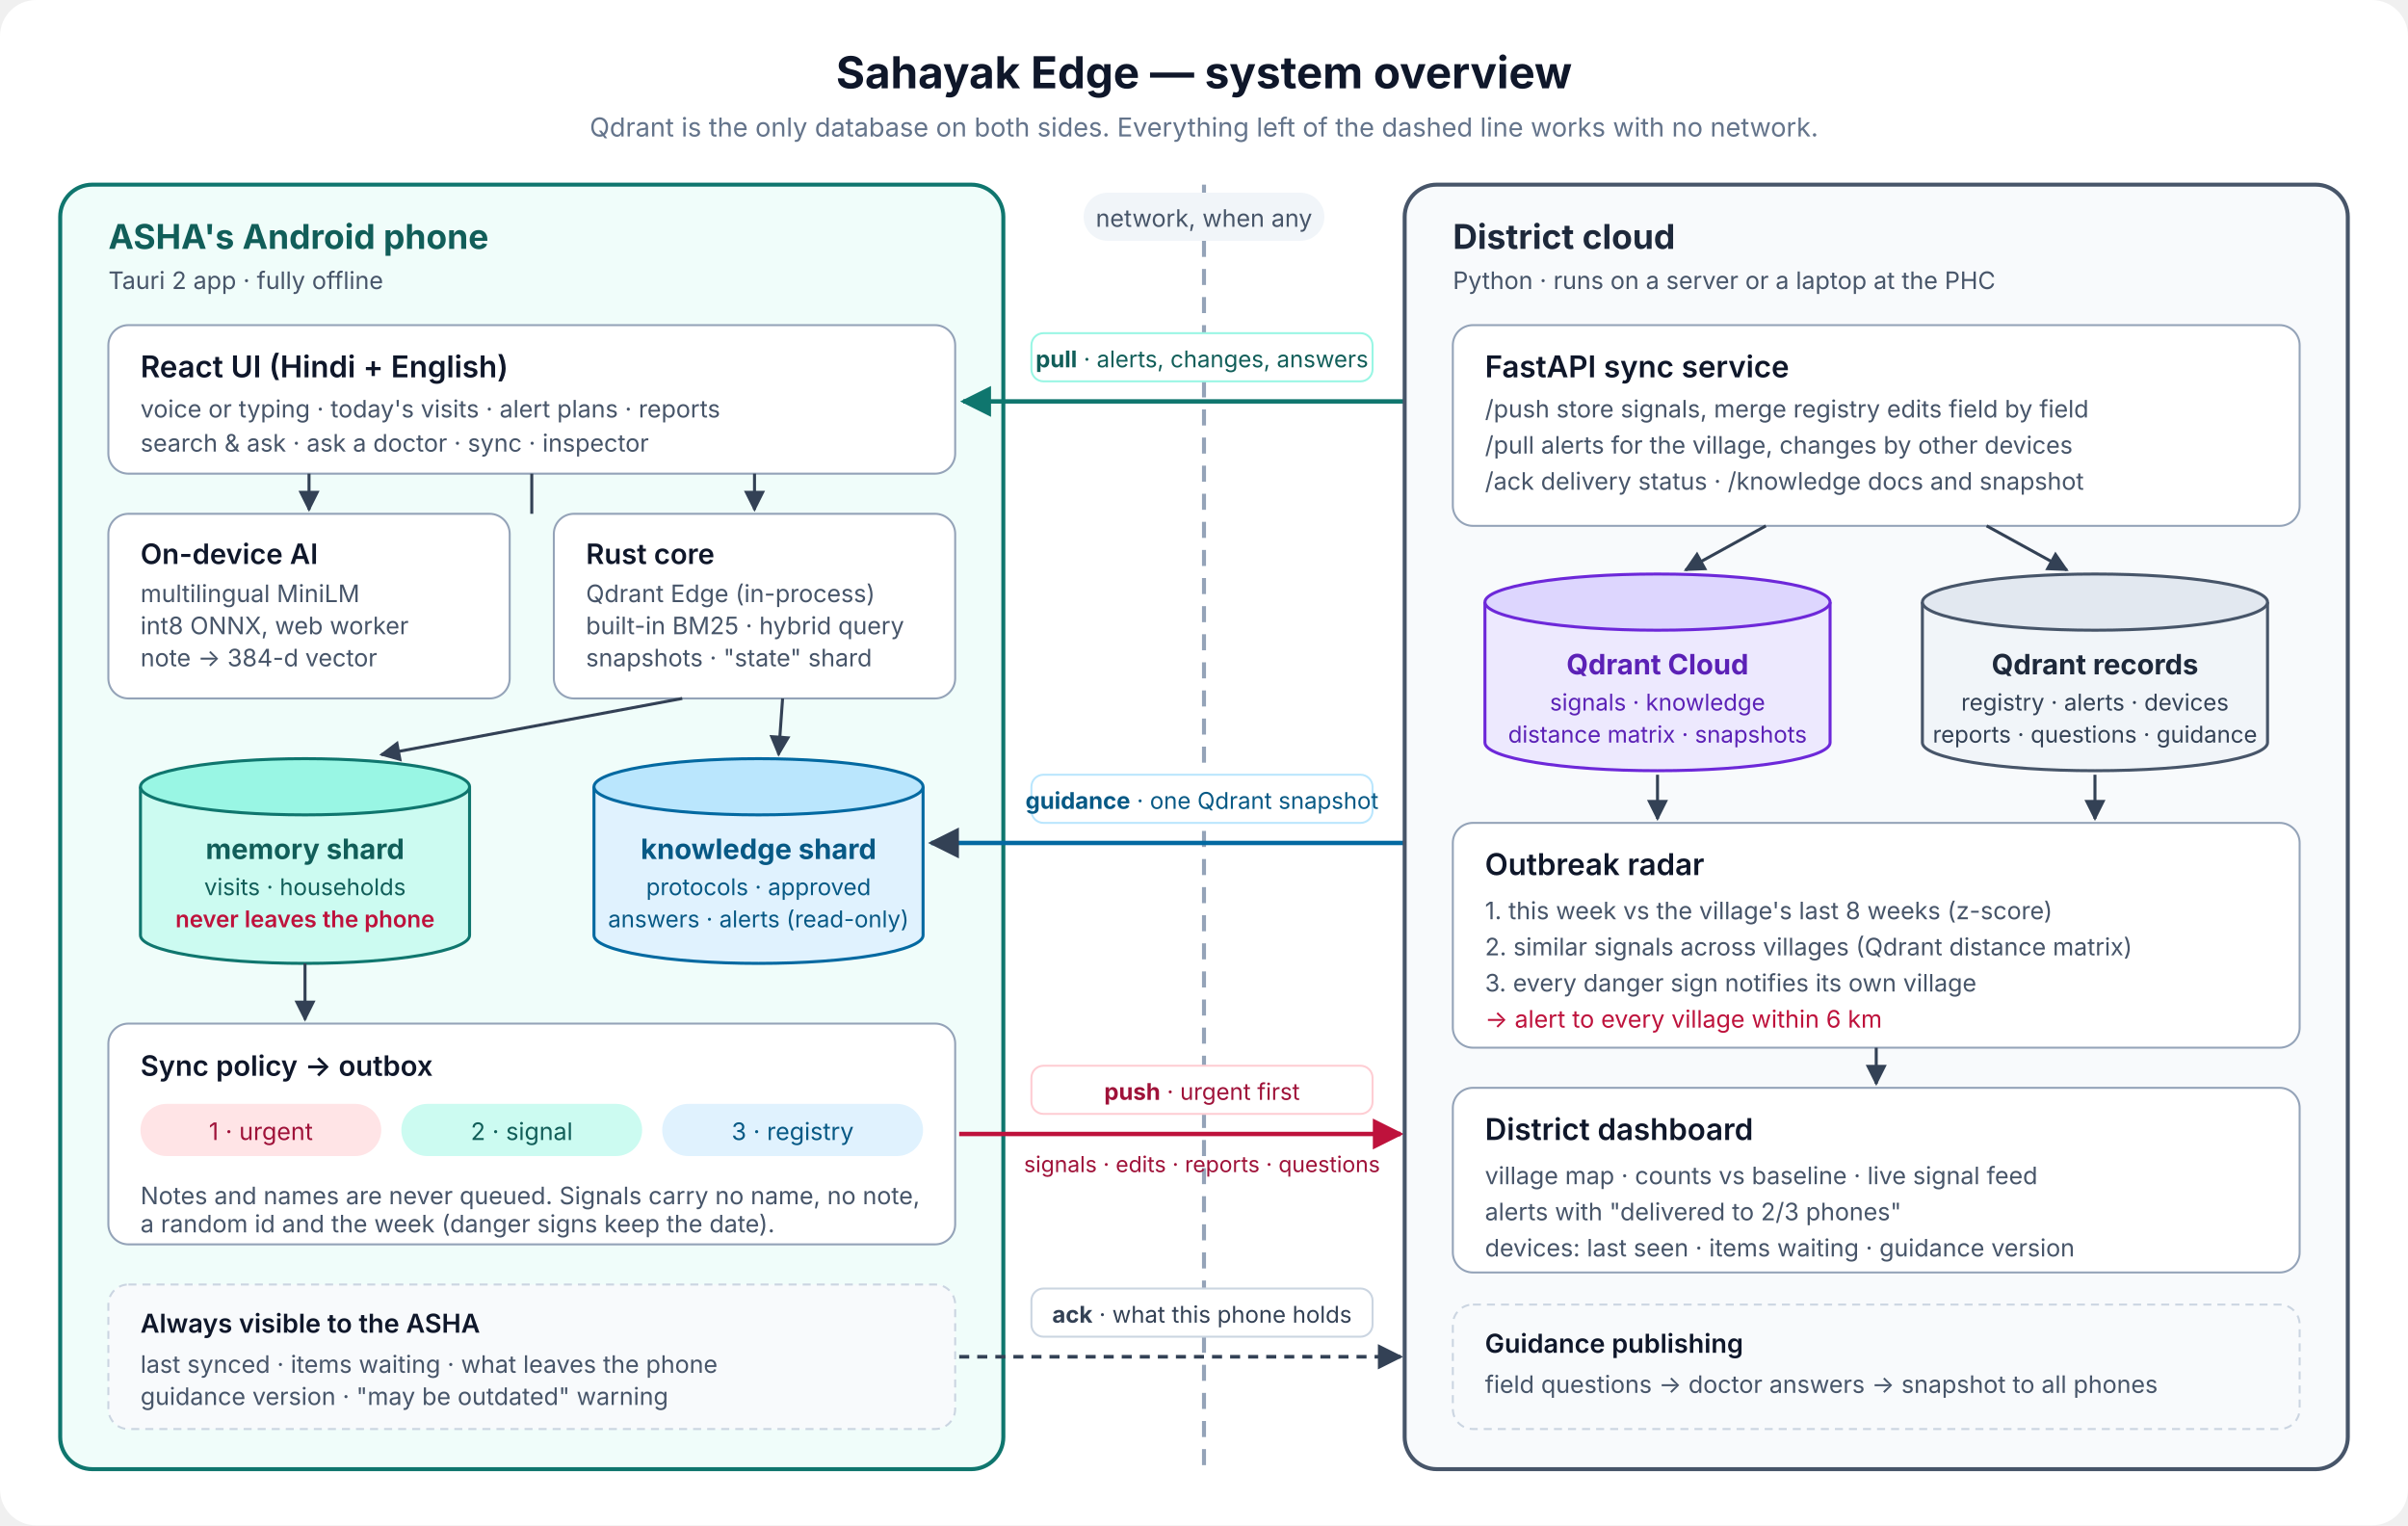
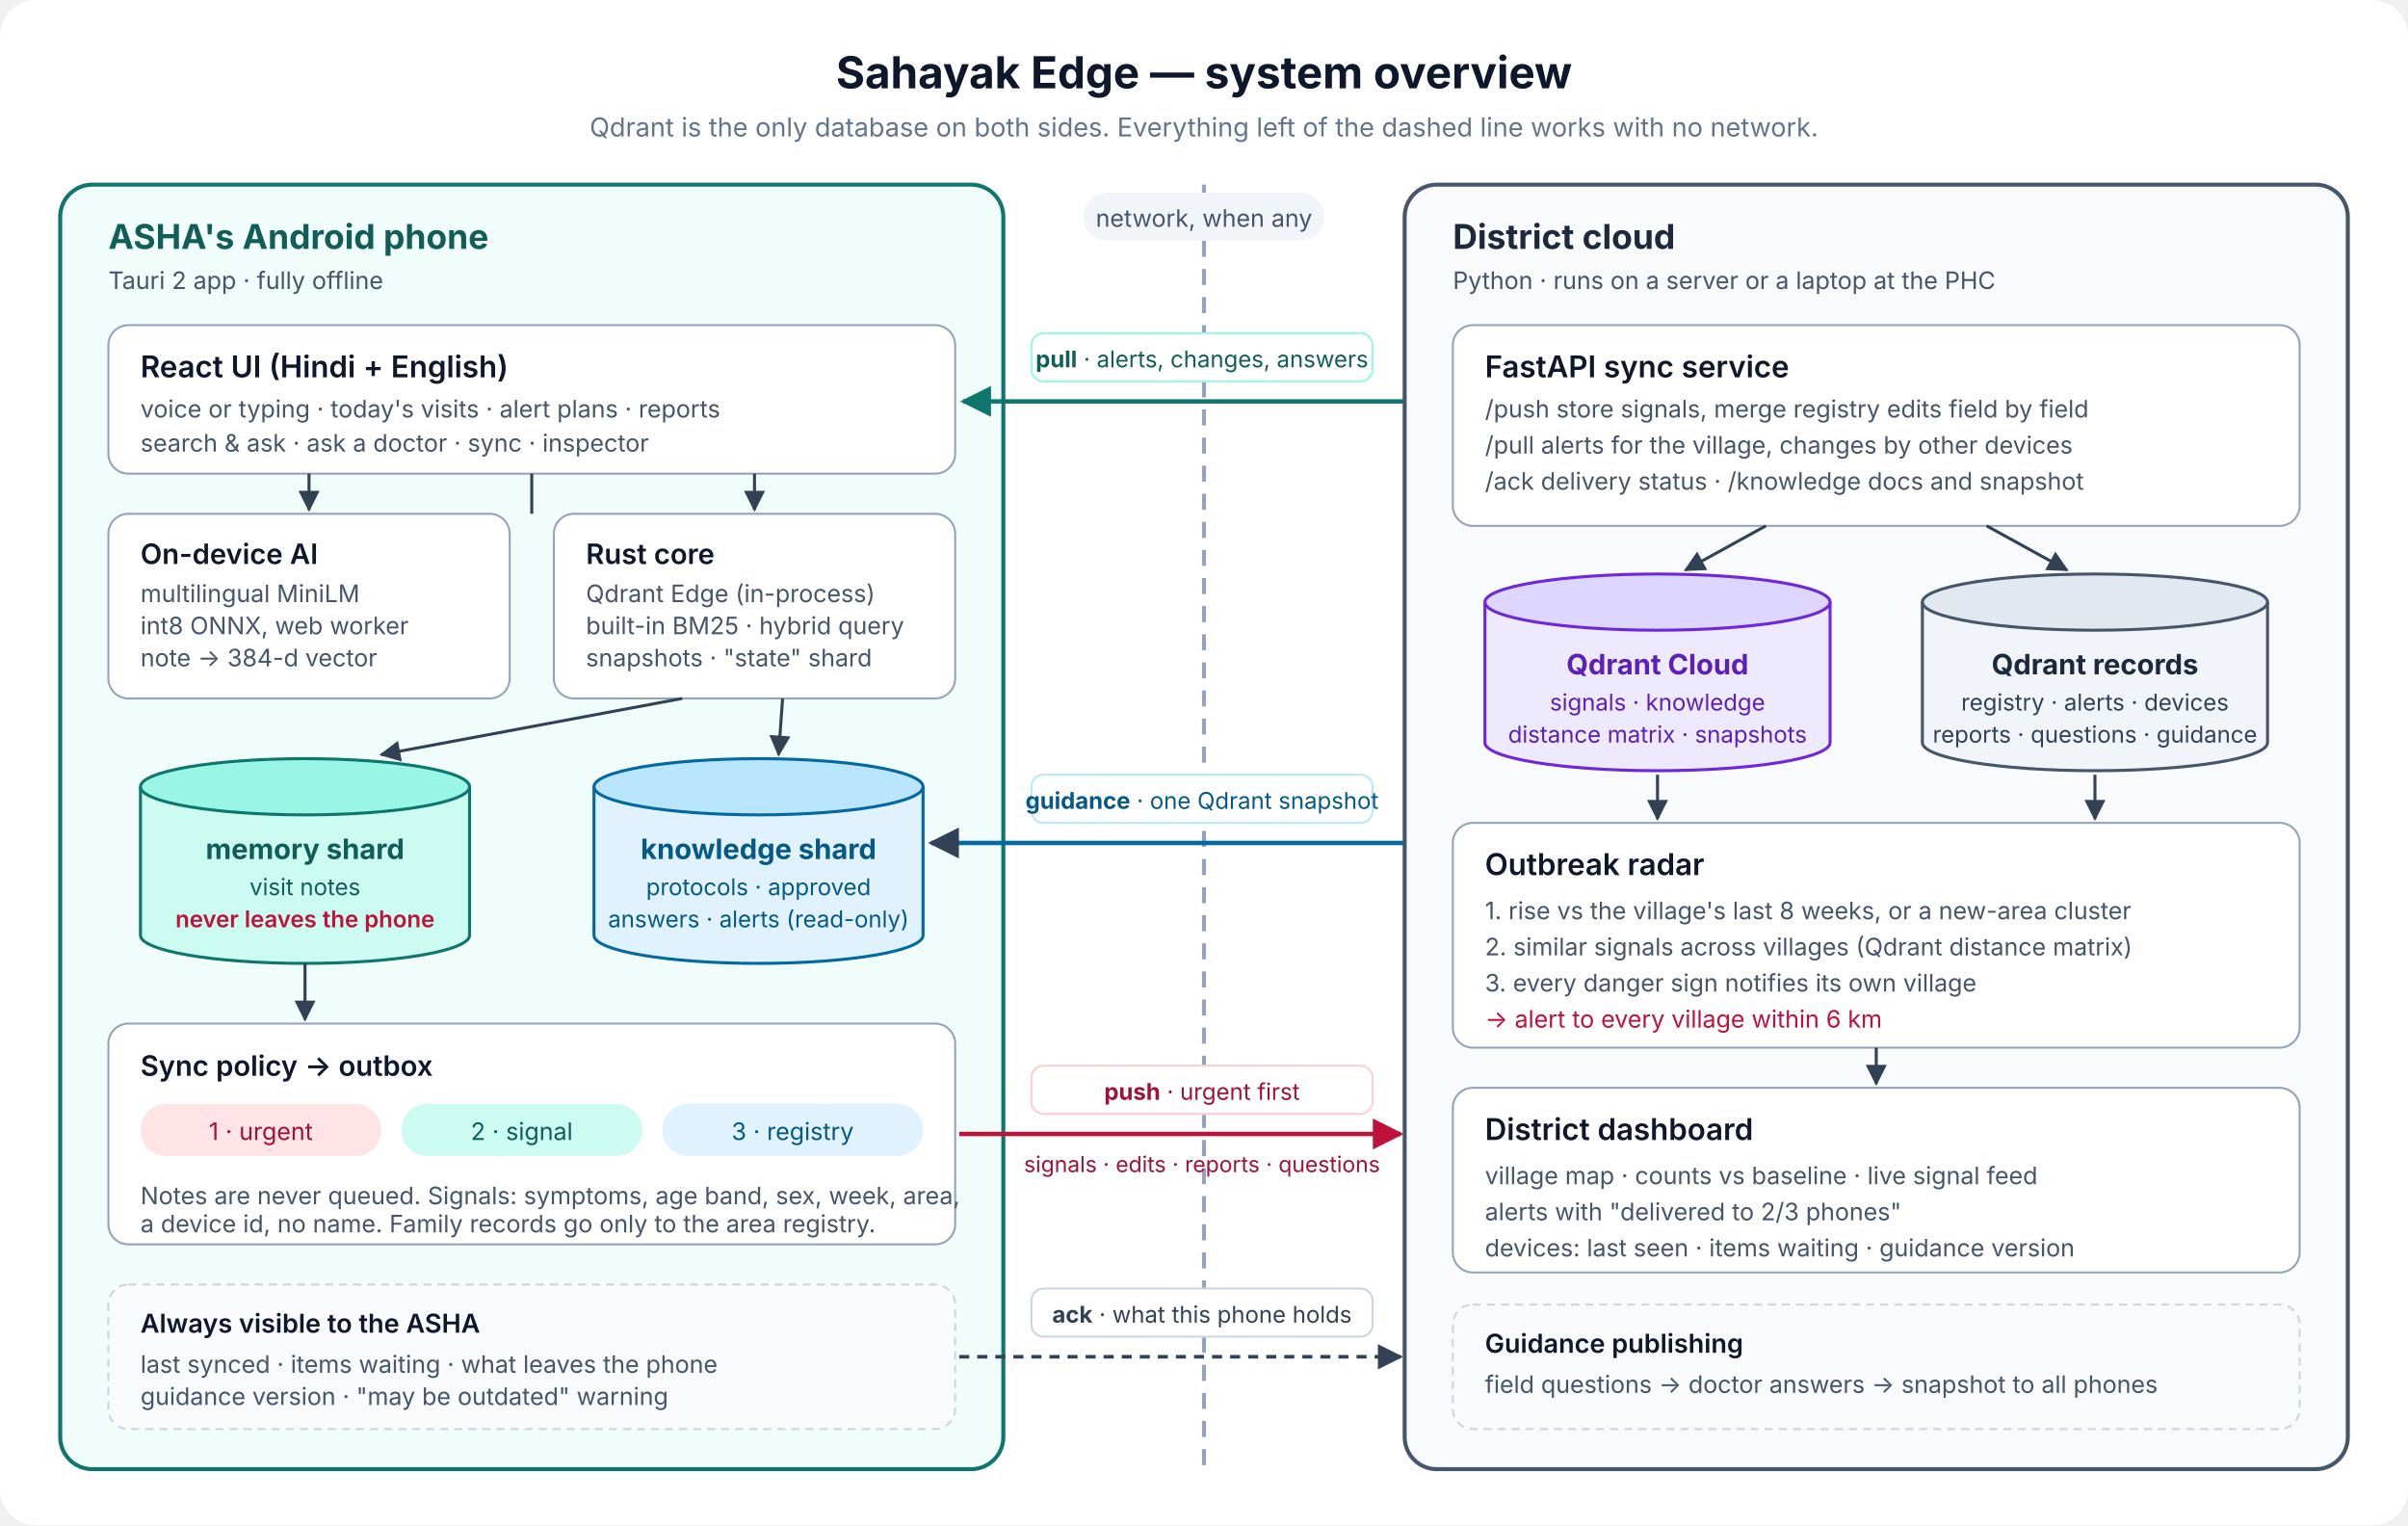
<svg xmlns="http://www.w3.org/2000/svg" viewBox="0 0 1200 760" font-family="Inter, Segoe UI, Helvetica, Arial, sans-serif">
  <defs>
    <marker id="ar" viewBox="0 0 10 10" refX="9" refY="5" markerWidth="7" markerHeight="7" orient="auto-start-reverse">
      <path d="M0,0 L10,5 L0,10 z" fill="#334155" />
    </marker>
    <marker id="ar-t" viewBox="0 0 10 10" refX="9" refY="5" markerWidth="7" markerHeight="7" orient="auto-start-reverse">
      <path d="M0,0 L10,5 L0,10 z" fill="#0f766e" />
    </marker>
    <marker id="ar-r" viewBox="0 0 10 10" refX="9" refY="5" markerWidth="7" markerHeight="7" orient="auto-start-reverse">
      <path d="M0,0 L10,5 L0,10 z" fill="#be123c" />
    </marker>
  </defs>
  <rect width="1200" height="760" rx="18" fill="#ffffff" />
  <text x="600" y="44" text-anchor="middle" font-size="22" font-weight="700" fill="#0f172a">Sahayak Edge — system overview</text>
  <text x="600" y="68" text-anchor="middle" font-size="13" fill="#64748b">Qdrant is the only database on both sides. Everything left of the dashed line works with no network.</text>
  <rect x="30" y="92" width="470" height="640" rx="16" fill="#f0fdfa" stroke="#0f766e" stroke-width="2" />
  <text x="54" y="124" font-size="17" font-weight="700" fill="#115e59">ASHA's Android phone</text>
  <text x="54" y="144" font-size="12" fill="#475569">Tauri 2 app · fully offline</text>
  <rect x="54" y="162" width="422" height="74" rx="10" fill="#ffffff" stroke="#94a3b8" />
  <text x="70" y="188" font-size="15" font-weight="600" fill="#0f172a">React UI  (Hindi + English)</text>
  <text x="70" y="208" font-size="12" fill="#475569">voice or typing · today's visits · alert plans · reports</text>
  <text x="70" y="225" font-size="12" fill="#475569">search &amp; ask · ask a doctor · sync · inspector</text>
  <rect x="54" y="256" width="200" height="92" rx="10" fill="#ffffff" stroke="#94a3b8" />
  <text x="70" y="281" font-size="14" font-weight="600" fill="#0f172a">On-device AI</text>
  <text x="70" y="300" font-size="12" fill="#475569">multilingual MiniLM</text>
  <text x="70" y="316" font-size="12" fill="#475569">int8 ONNX, web worker</text>
  <text x="70" y="332" font-size="12" fill="#475569">note → 384-d vector</text>
  <rect x="276" y="256" width="200" height="92" rx="10" fill="#ffffff" stroke="#94a3b8" />
  <text x="292" y="281" font-size="14" font-weight="600" fill="#0f172a">Rust core</text>
  <text x="292" y="300" font-size="12" fill="#475569">Qdrant Edge (in-process)</text>
  <text x="292" y="316" font-size="12" fill="#475569">built-in BM25 · hybrid query</text>
  <text x="292" y="332" font-size="12" fill="#475569">snapshots · "state" shard</text>
  <line x1="265" y1="236" x2="265" y2="256" stroke="#334155" stroke-width="1.5" />
  <line x1="154" y1="236" x2="154" y2="254" stroke="#334155" stroke-width="1.5" marker-end="url(#ar)" />
  <line x1="376" y1="236" x2="376" y2="254" stroke="#334155" stroke-width="1.5" marker-end="url(#ar)" />
  <g>
    <path d="M70 392 v74 a82 14 0 0 0 164 0 v-74" fill="#ccfbf1" stroke="#0f766e" stroke-width="1.5" />
    <ellipse cx="152" cy="392" rx="82" ry="14" fill="#99f6e4" stroke="#0f766e" stroke-width="1.5" />
    <text x="152" y="428" text-anchor="middle" font-size="14" font-weight="700" fill="#115e59">memory shard</text>
-     <text x="152" y="446" text-anchor="middle" font-size="11.5" fill="#115e59">visits · households</text>
+     <text x="152" y="446" text-anchor="middle" font-size="11.5" fill="#115e59">visit notes</text>
    <text x="152" y="462" text-anchor="middle" font-size="11.5" font-weight="600" fill="#be123c">never leaves the phone</text>
  </g>
  <g>
    <path d="M296 392 v74 a82 14 0 0 0 164 0 v-74" fill="#e0f2fe" stroke="#0369a1" stroke-width="1.5" />
    <ellipse cx="378" cy="392" rx="82" ry="14" fill="#bae6fd" stroke="#0369a1" stroke-width="1.5" />
    <text x="378" y="428" text-anchor="middle" font-size="14" font-weight="700" fill="#075985">knowledge shard</text>
    <text x="378" y="446" text-anchor="middle" font-size="11.5" fill="#075985">protocols · approved</text>
    <text x="378" y="462" text-anchor="middle" font-size="11.5" fill="#075985">answers · alerts (read-only)</text>
  </g>
  <line x1="340" y1="348" x2="190" y2="376" stroke="#334155" stroke-width="1.5" marker-end="url(#ar)" />
  <line x1="390" y1="348" x2="388" y2="376" stroke="#334155" stroke-width="1.5" marker-end="url(#ar)" />
  <rect x="54" y="510" width="422" height="110" rx="10" fill="#ffffff" stroke="#94a3b8" />
  <text x="70" y="536" font-size="14" font-weight="600" fill="#0f172a">Sync policy → outbox</text>
  <rect x="70" y="550" width="120" height="26" rx="13" fill="#ffe4e6" />
  <text x="130" y="568" text-anchor="middle" font-size="12" fill="#9f1239">1 · urgent</text>
  <rect x="200" y="550" width="120" height="26" rx="13" fill="#ccfbf1" />
  <text x="260" y="568" text-anchor="middle" font-size="12" fill="#115e59">2 · signal</text>
  <rect x="330" y="550" width="130" height="26" rx="13" fill="#e0f2fe" />
  <text x="395" y="568" text-anchor="middle" font-size="12" fill="#075985">3 · registry</text>
-   <text x="70" y="600" font-size="12" fill="#475569">Notes and names are never queued. Signals carry no name, no note,</text>
-   <text x="70" y="614" font-size="12" fill="#475569">a random id and the week (danger signs keep the date).</text>
+   <text x="70" y="600" font-size="12" fill="#475569">Notes are never queued. Signals: symptoms, age band, sex, week, area,</text>
+   <text x="70" y="614" font-size="12" fill="#475569">a device id, no name. Family records go only to the area registry.</text>
  <line x1="152" y1="480" x2="152" y2="508" stroke="#334155" stroke-width="1.5" marker-end="url(#ar)" />
  <rect x="54" y="640" width="422" height="72" rx="10" fill="#f8fafc" stroke="#cbd5e1" stroke-dasharray="4 3" />
  <text x="70" y="664" font-size="13" font-weight="600" fill="#0f172a">Always visible to the ASHA</text>
  <text x="70" y="684" font-size="12" fill="#475569">last synced · items waiting · what leaves the phone</text>
  <text x="70" y="700" font-size="12" fill="#475569">guidance version · "may be outdated" warning</text>
  <line x1="600" y1="92" x2="600" y2="732" stroke="#94a3b8" stroke-width="2" stroke-dasharray="8 6" />
  <rect x="540" y="96" width="120" height="24" rx="12" fill="#f1f5f9" />
  <text x="600" y="113" text-anchor="middle" font-size="12" fill="#475569">network, when any</text>
  <line x1="700" y1="200" x2="480" y2="200" stroke="#0f766e" stroke-width="2.2" marker-end="url(#ar-t)" />
  <rect x="514" y="166" width="170" height="24" rx="6" fill="#ffffff" stroke="#99f6e4" />
  <text x="599" y="183" text-anchor="middle" font-size="11.5" fill="#115e59">
    <tspan font-weight="700">pull</tspan> · alerts, changes, answers</text>
  <line x1="700" y1="420" x2="464" y2="420" stroke="#0369a1" stroke-width="2.2" marker-end="url(#ar)" />
  <rect x="514" y="386" width="170" height="24" rx="6" fill="#ffffff" stroke="#bae6fd" />
  <text x="599" y="403" text-anchor="middle" font-size="11.5" fill="#075985">
    <tspan font-weight="700">guidance</tspan> · one Qdrant snapshot</text>
  <line x1="478" y1="565" x2="698" y2="565" stroke="#be123c" stroke-width="2.2" marker-end="url(#ar-r)" />
  <rect x="514" y="531" width="170" height="24" rx="6" fill="#ffffff" stroke="#fecdd3" />
  <text x="599" y="548" text-anchor="middle" font-size="11.5" fill="#9f1239">
    <tspan font-weight="700">push</tspan> · urgent first</text>
  <text x="599" y="584" text-anchor="middle" font-size="11" fill="#9f1239">signals · edits · reports · questions</text>
  <line x1="478" y1="676" x2="698" y2="676" stroke="#334155" stroke-width="1.8" stroke-dasharray="5 4" marker-end="url(#ar)" />
  <rect x="514" y="642" width="170" height="24" rx="6" fill="#ffffff" stroke="#cbd5e1" />
  <text x="599" y="659" text-anchor="middle" font-size="11.5" fill="#334155">
    <tspan font-weight="700">ack</tspan> · what this phone holds</text>
  <rect x="700" y="92" width="470" height="640" rx="16" fill="#f8fafc" stroke="#475569" stroke-width="2" />
  <text x="724" y="124" font-size="17" font-weight="700" fill="#1e293b">District cloud</text>
  <text x="724" y="144" font-size="12" fill="#475569">Python · runs on a server or a laptop at the PHC</text>
  <rect x="724" y="162" width="422" height="100" rx="10" fill="#ffffff" stroke="#94a3b8" />
  <text x="740" y="188" font-size="15" font-weight="600" fill="#0f172a">FastAPI sync service</text>
  <text x="740" y="208" font-size="12" fill="#475569">/push  store signals, merge registry edits field by field</text>
  <text x="740" y="226" font-size="12" fill="#475569">/pull  alerts for the village, changes by other devices</text>
  <text x="740" y="244" font-size="12" fill="#475569">/ack   delivery status · /knowledge  docs and snapshot</text>
  <g>
    <path d="M740 300 v70 a86 14 0 0 0 172 0 v-70" fill="#ede9fe" stroke="#6d28d9" stroke-width="1.5" />
    <ellipse cx="826" cy="300" rx="86" ry="14" fill="#ddd6fe" stroke="#6d28d9" stroke-width="1.5" />
    <text x="826" y="336" text-anchor="middle" font-size="14" font-weight="700" fill="#5b21b6">Qdrant Cloud</text>
    <text x="826" y="354" text-anchor="middle" font-size="11.5" fill="#5b21b6">signals · knowledge</text>
    <text x="826" y="370" text-anchor="middle" font-size="11.5" fill="#5b21b6">distance matrix · snapshots</text>
  </g>
  <g>
    <path d="M958 300 v70 a86 14 0 0 0 172 0 v-70" fill="#f1f5f9" stroke="#475569" stroke-width="1.5" />
    <ellipse cx="1044" cy="300" rx="86" ry="14" fill="#e2e8f0" stroke="#475569" stroke-width="1.5" />
    <text x="1044" y="336" text-anchor="middle" font-size="14" font-weight="700" fill="#1e293b">Qdrant records</text>
    <text x="1044" y="354" text-anchor="middle" font-size="11.5" fill="#334155">registry · alerts · devices</text>
    <text x="1044" y="370" text-anchor="middle" font-size="11.5" fill="#334155">reports · questions · guidance</text>
  </g>
  <line x1="880" y1="262" x2="840" y2="284" stroke="#334155" stroke-width="1.5" marker-end="url(#ar)" />
  <line x1="990" y1="262" x2="1030" y2="284" stroke="#334155" stroke-width="1.5" marker-end="url(#ar)" />
  <rect x="724" y="410" width="422" height="112" rx="10" fill="#ffffff" stroke="#94a3b8" />
  <text x="740" y="436" font-size="15" font-weight="600" fill="#0f172a">Outbreak radar</text>
-   <text x="740" y="458" font-size="12" fill="#475569">1. this week vs the village's last 8 weeks (z-score)</text>
+   <text x="740" y="458" font-size="12" fill="#475569">1. rise vs the village's last 8 weeks, or a new-area cluster</text>
  <text x="740" y="476" font-size="12" fill="#475569">2. similar signals across villages (Qdrant distance matrix)</text>
  <text x="740" y="494" font-size="12" fill="#475569">3. every danger sign notifies its own village</text>
  <text x="740" y="512" font-size="12" fill="#be123c">→ alert to every village within 6 km</text>
  <line x1="826" y1="386" x2="826" y2="408" stroke="#334155" stroke-width="1.5" marker-end="url(#ar)" />
  <line x1="1044" y1="386" x2="1044" y2="408" stroke="#334155" stroke-width="1.5" marker-end="url(#ar)" />
  <rect x="724" y="542" width="422" height="92" rx="10" fill="#ffffff" stroke="#94a3b8" />
  <text x="740" y="568" font-size="15" font-weight="600" fill="#0f172a">District dashboard</text>
  <text x="740" y="590" font-size="12" fill="#475569">village map · counts vs baseline · live signal feed</text>
  <text x="740" y="608" font-size="12" fill="#475569">alerts with "delivered to 2/3 phones"</text>
  <text x="740" y="626" font-size="12" fill="#475569">devices: last seen · items waiting · guidance version</text>
  <line x1="935" y1="522" x2="935" y2="540" stroke="#334155" stroke-width="1.5" marker-end="url(#ar)" />
  <rect x="724" y="650" width="422" height="62" rx="10" fill="#f8fafc" stroke="#cbd5e1" stroke-dasharray="4 3" />
  <text x="740" y="674" font-size="13" font-weight="600" fill="#0f172a">Guidance publishing</text>
  <text x="740" y="694" font-size="12" fill="#475569">field questions → doctor answers → snapshot to all phones</text>
</svg>
